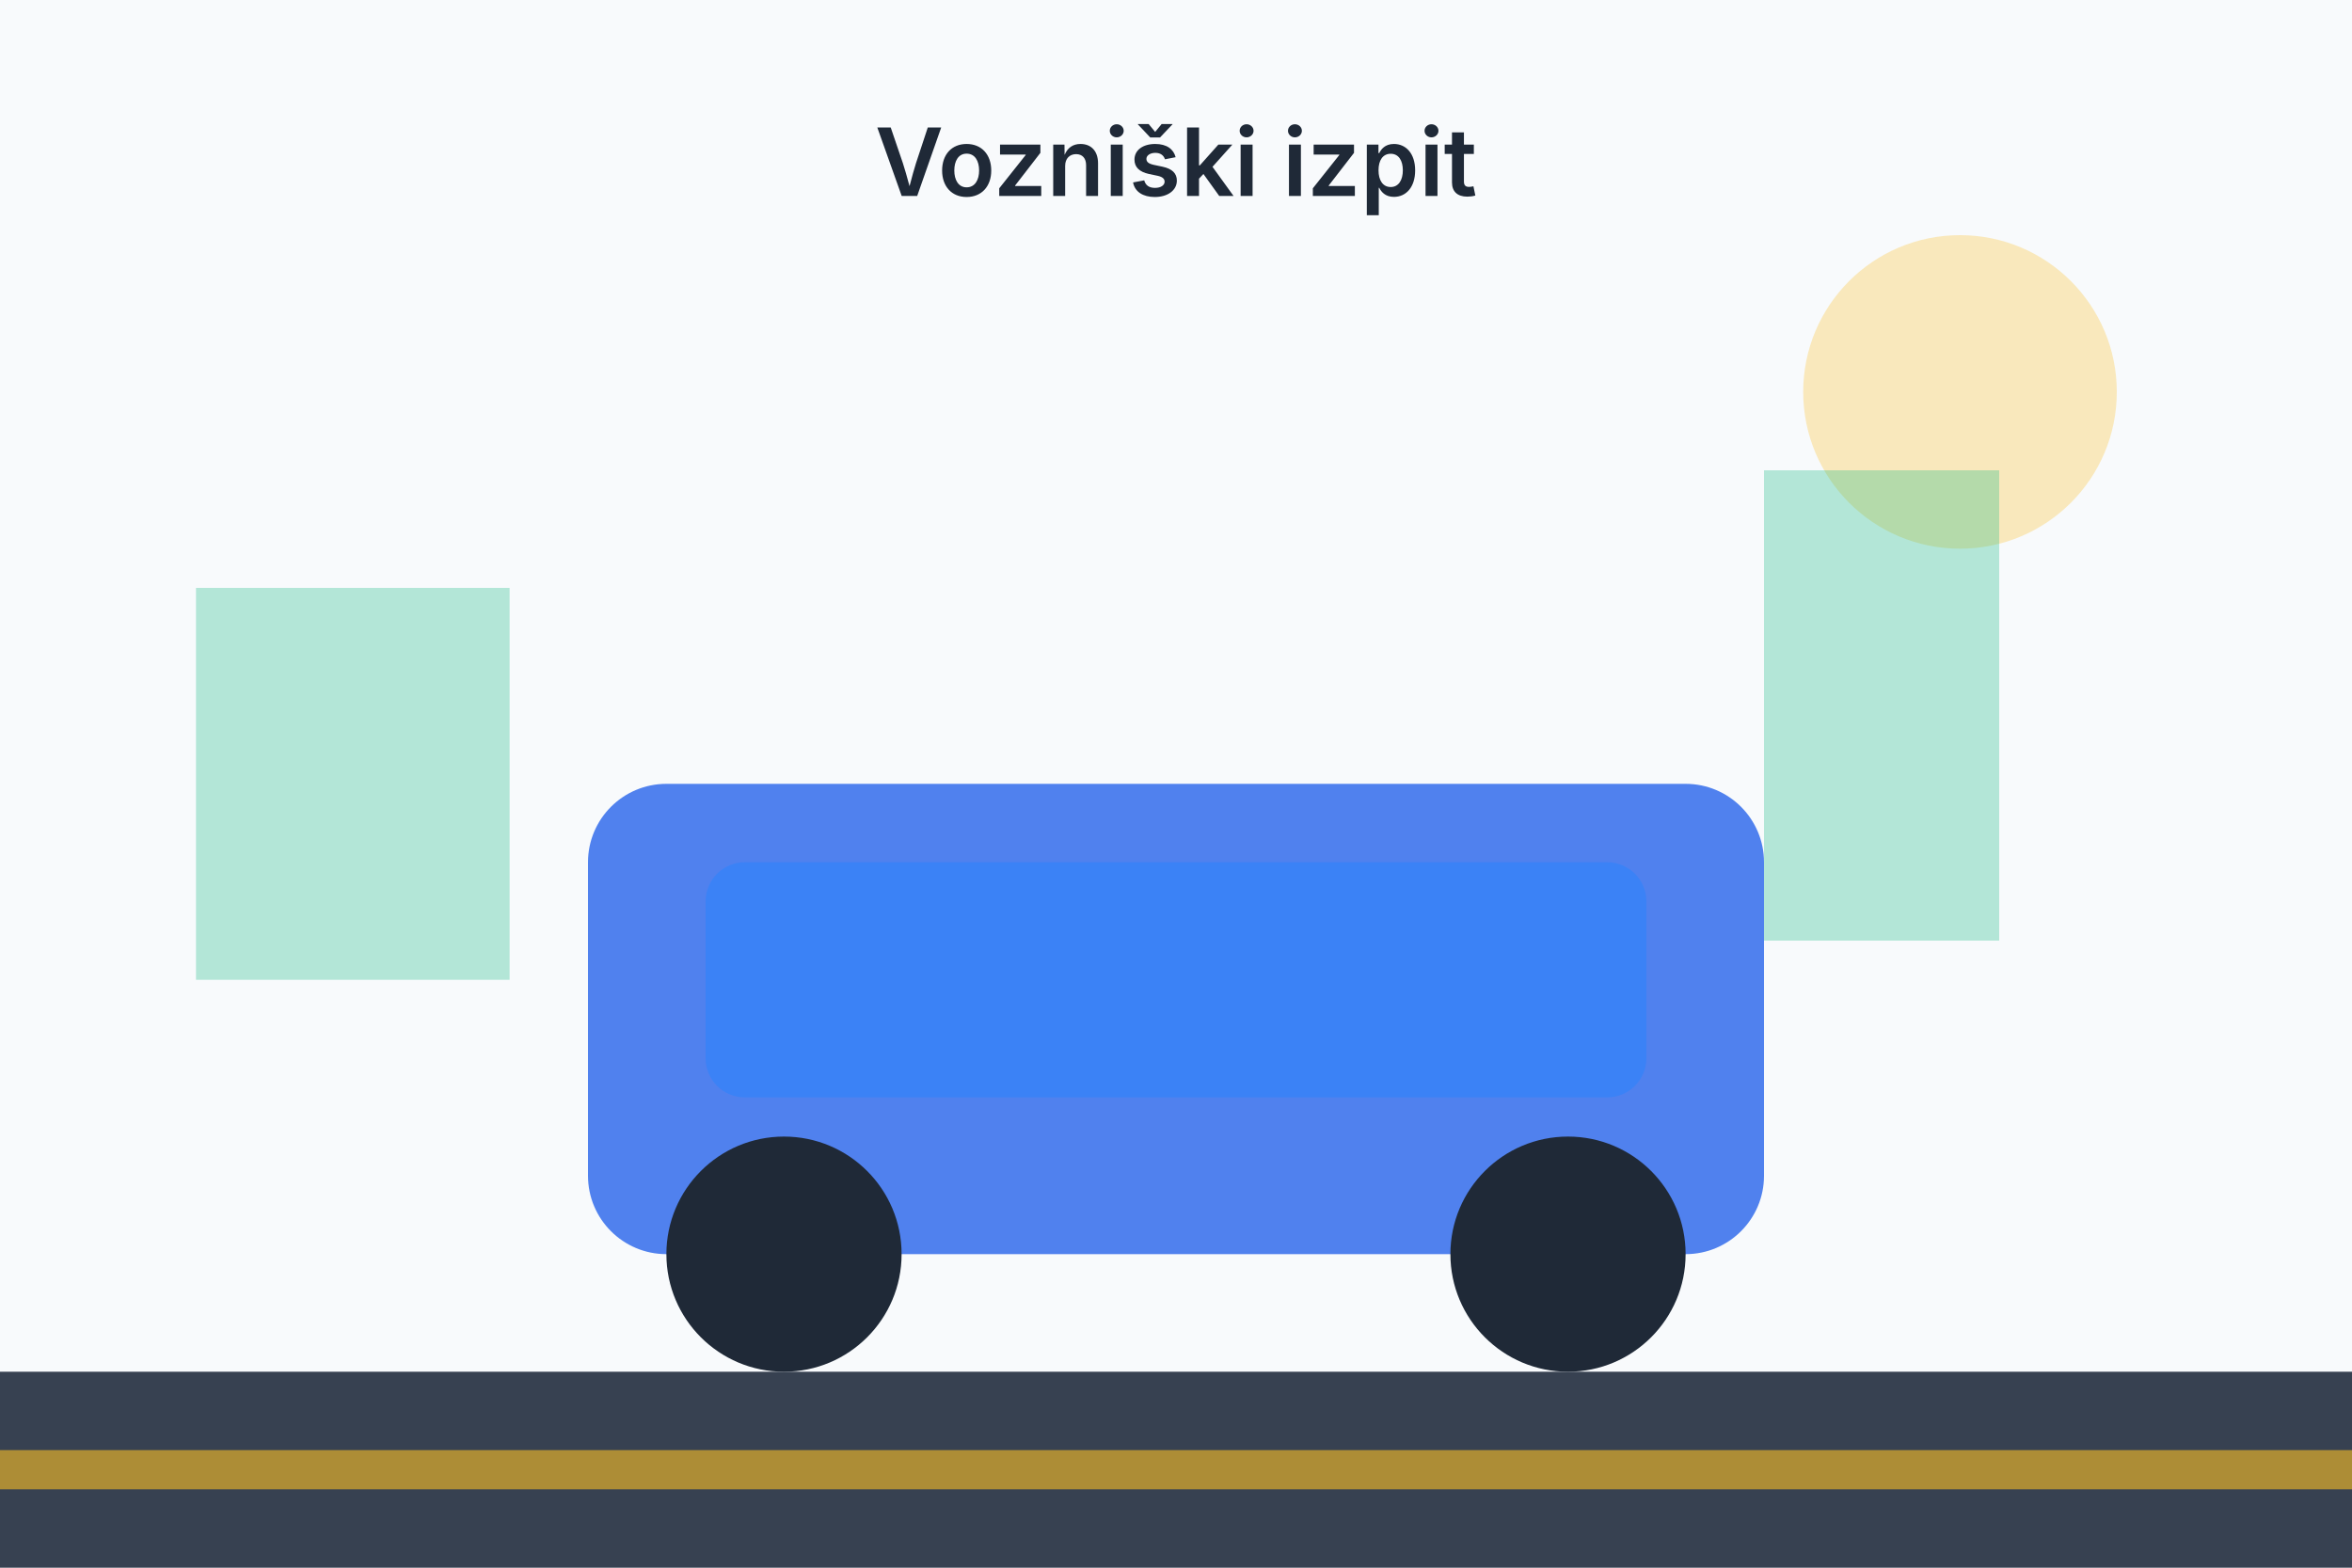
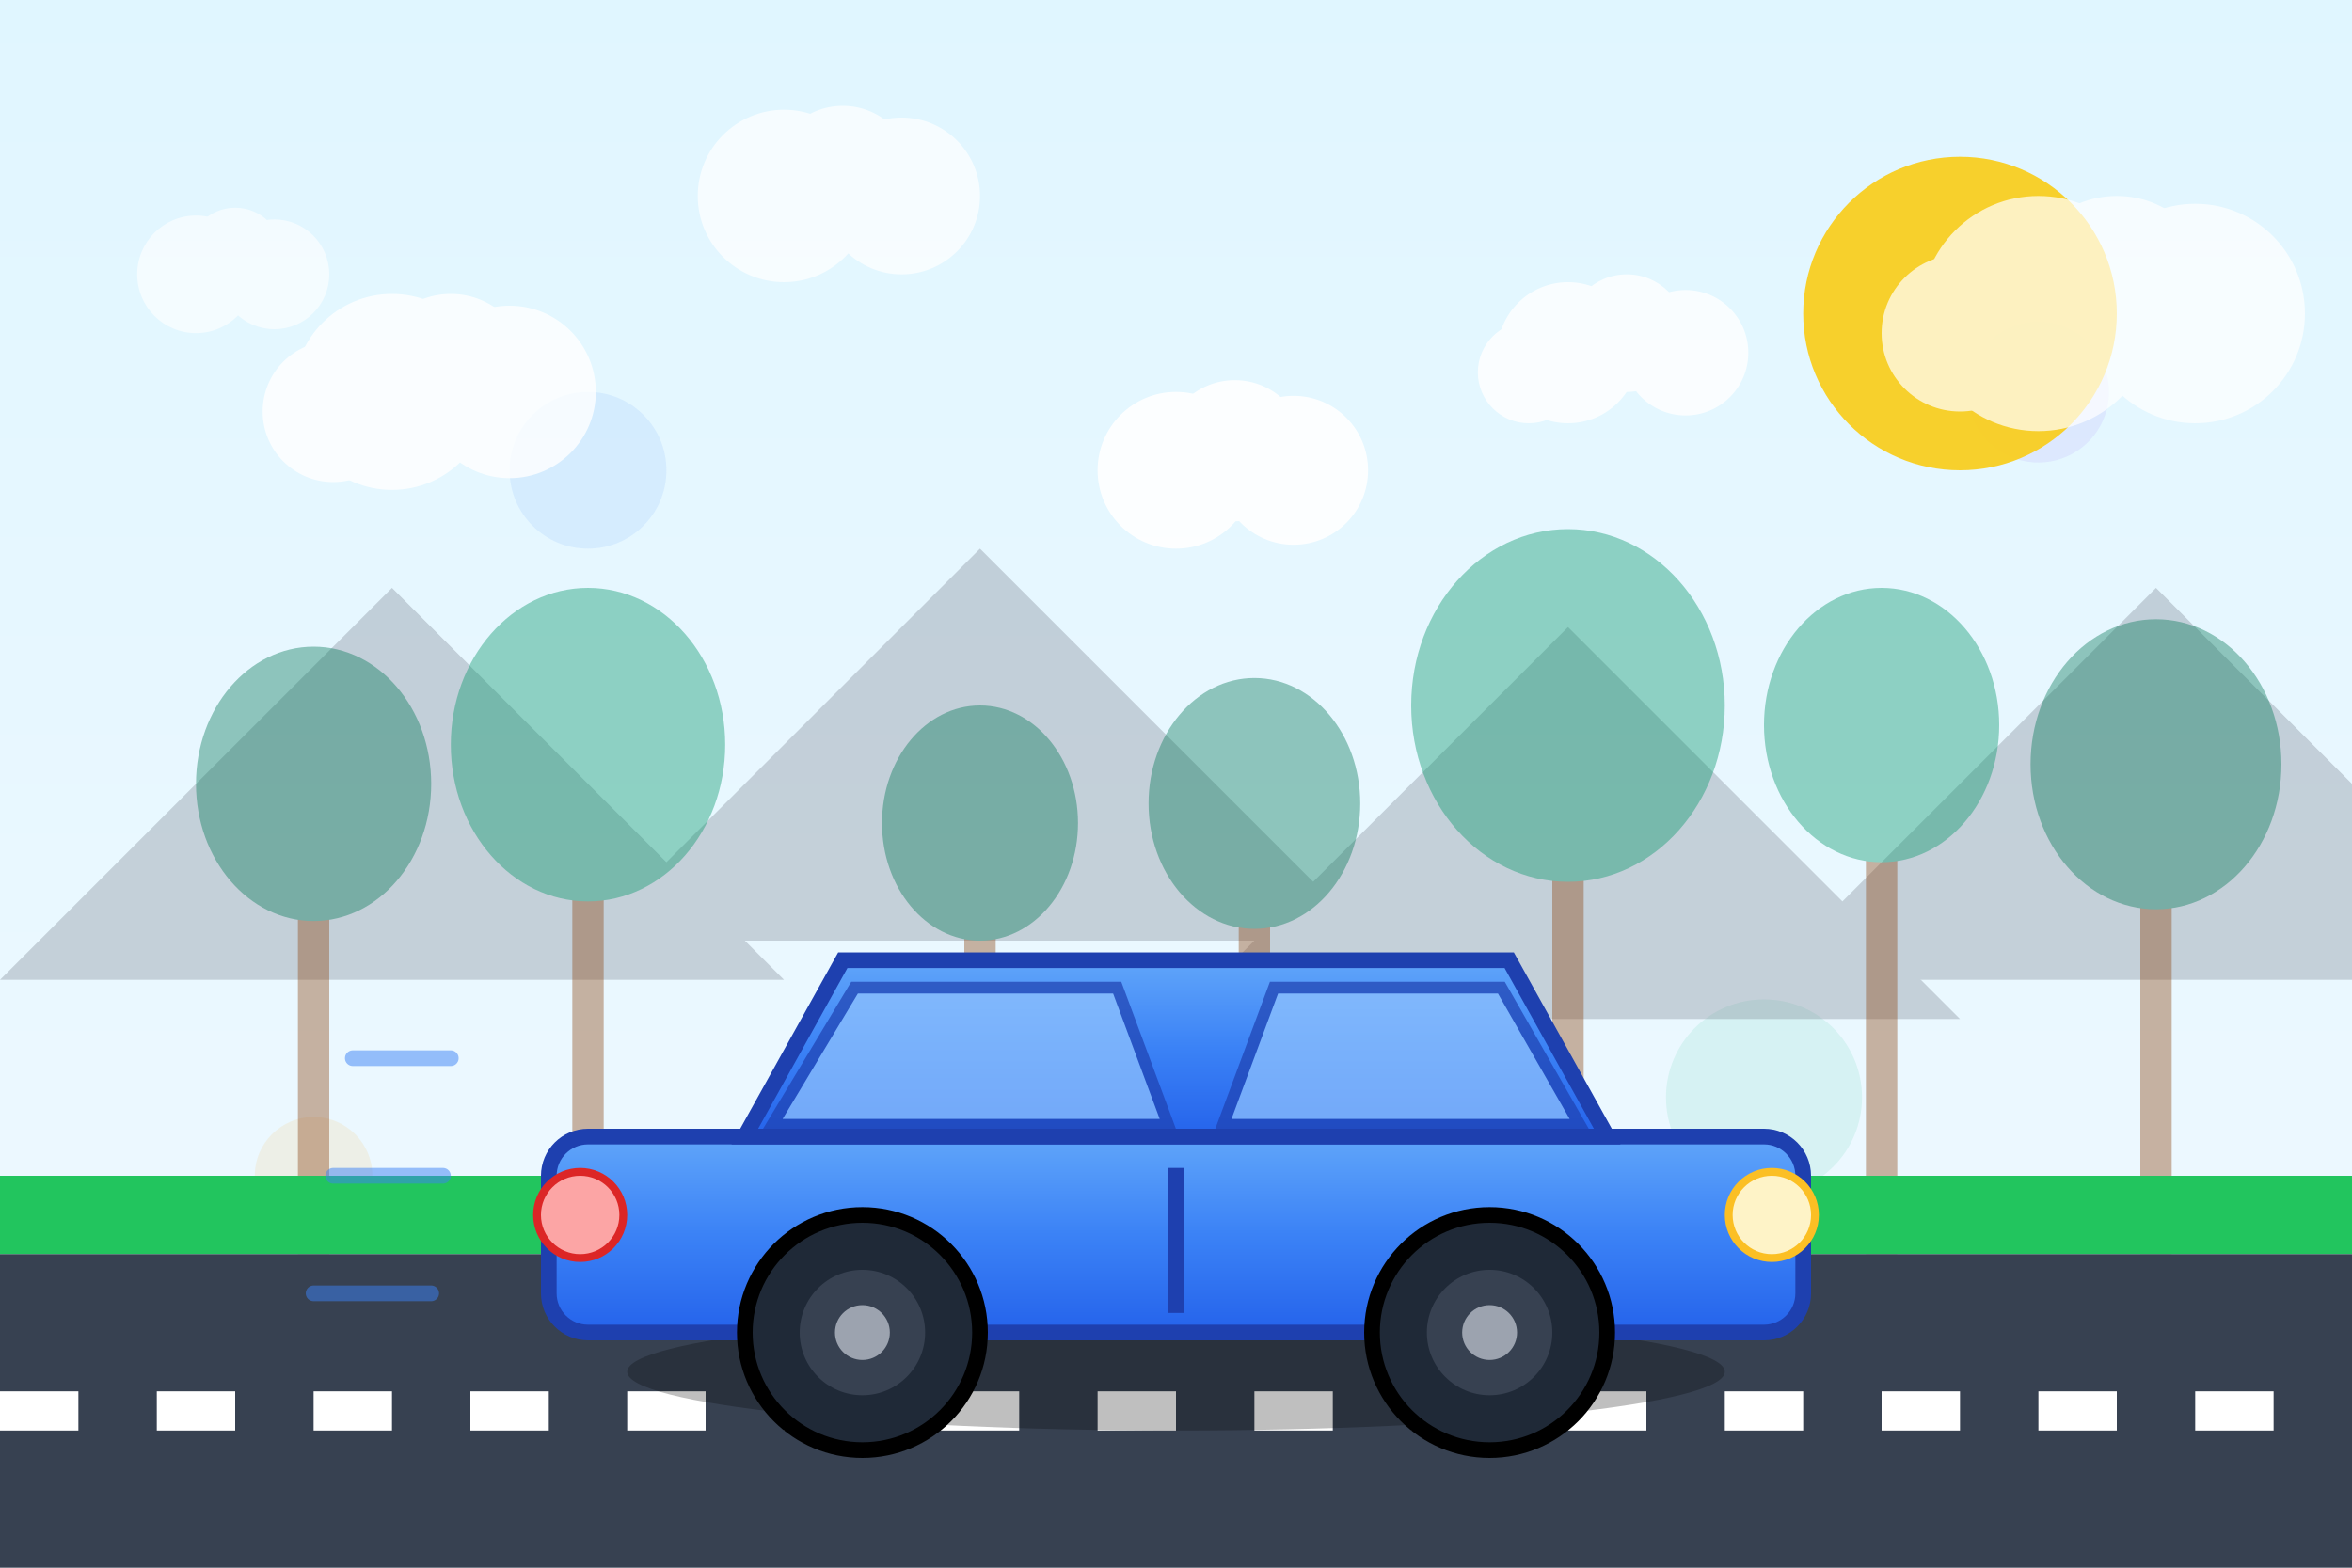
<svg xmlns="http://www.w3.org/2000/svg" width="600" height="400" viewBox="0 0 600 400">
-   <rect width="600" height="400" fill="#f8fafc" />
-   <rect x="150" y="200" width="300" height="120" rx="20" fill="#2563eb" opacity="0.8" />
-   <circle cx="200" cy="320" r="30" fill="#1f2937" />
-   <circle cx="400" cy="320" r="30" fill="#1f2937" />
-   <rect x="180" y="220" width="240" height="60" rx="10" fill="#3b82f6" />
-   <rect x="0" y="350" width="600" height="50" fill="#374151" />
-   <rect x="0" y="370" width="600" height="10" fill="#fbbf24" opacity="0.6" />
-   <circle cx="500" cy="100" r="40" fill="#fbbf24" opacity="0.3" />
-   <rect x="50" y="150" width="80" height="100" fill="#10b981" opacity="0.3" />
-   <rect x="450" y="120" width="60" height="120" fill="#10b981" opacity="0.3" />
-   <text x="300" y="50" text-anchor="middle" fill="#1f2937" font-family="Inter, sans-serif" font-size="24" font-weight="600">Vozniški izpit</text>
+   <defs>
+     <linearGradient id="bgGradient" x1="0%" y1="0%" x2="0%" y2="100%">
+       <stop offset="0%" style="stop-color:#e0f6ff;stop-opacity:1" />
+       <stop offset="100%" style="stop-color:#f0f9ff;stop-opacity:1" />
+     </linearGradient>
+     <filter id="glow">
+       <feGaussianBlur stdDeviation="3" result="coloredBlur" />
+       <feMerge>
+         <feMergeNode in="coloredBlur" />
+         <feMergeNode in="SourceGraphic" />
+       </feMerge>
+     </filter>
+     <filter id="softGlow">
+       <feGaussianBlur stdDeviation="2" result="coloredBlur" />
+       <feMerge>
+         <feMergeNode in="coloredBlur" />
+         <feMergeNode in="SourceGraphic" />
+       </feMerge>
+     </filter>
+   </defs>
+   <rect width="600" height="400" fill="url(#bgGradient)" />
+   <g opacity="0.1">
+     <circle cx="150" cy="120" r="20" fill="#3b82f6">
+       <animate attributeName="r" values="20;60;20" dur="8s" repeatCount="indefinite" />
+       <animate attributeName="opacity" values="0.1;0.3;0.1" dur="8s" repeatCount="indefinite" />
+     </circle>
+     <circle cx="450" cy="280" r="25" fill="#10b981">
+       <animate attributeName="r" values="25;70;25" dur="10s" repeatCount="indefinite" />
+       <animate attributeName="opacity" values="0.1;0.25;0.1" dur="10s" repeatCount="indefinite" />
+     </circle>
+     <circle cx="80" cy="300" r="15" fill="#f59e0b">
+       <animate attributeName="r" values="15;45;15" dur="6s" repeatCount="indefinite" />
+       <animate attributeName="opacity" values="0.1;0.2;0.1" dur="6s" repeatCount="indefinite" />
+     </circle>
+     <circle cx="520" cy="100" r="18" fill="#8b5cf6">
+       <animate attributeName="r" values="18;50;18" dur="9s" repeatCount="indefinite" />
+       <animate attributeName="opacity" values="0.1;0.22;0.1" dur="9s" repeatCount="indefinite" />
+     </circle>
+   </g>
+   <g>
+     <circle cx="500" cy="80" r="40" fill="#facc15" opacity="0.9">
+       <animate attributeName="r" values="38;44;38" dur="4s" repeatCount="indefinite" />
+       <animate attributeName="opacity" values="0.8;1;0.8" dur="4s" repeatCount="indefinite" />
+     </circle>
+     <g fill="white" opacity="0.8">
+       <circle cx="100" cy="100" r="25" />
+       <circle cx="115" cy="95" r="20" />
+       <circle cx="130" cy="100" r="22" />
+       <circle cx="85" cy="105" r="18" />
+     </g>
+     <g fill="white" opacity="0.7">
+       <circle cx="520" cy="80" r="30" />
+       <circle cx="540" cy="75" r="25" />
+       <circle cx="560" cy="80" r="28" />
+       <circle cx="500" cy="85" r="20" />
+     </g>
+     <g fill="white" opacity="0.9">
+       <circle cx="300" cy="120" r="20" />
+       <circle cx="315" cy="115" r="18" />
+       <circle cx="330" cy="120" r="19" />
+     </g>
+     <g fill="white" opacity="0.6">
+       <circle cx="50" cy="70" r="15" />
+       <circle cx="60" cy="65" r="12" />
+       <circle cx="70" cy="70" r="14" />
+     </g>
+     <g fill="white" opacity="0.8">
+       <circle cx="400" cy="90" r="18" />
+       <circle cx="415" cy="85" r="15" />
+       <circle cx="430" cy="90" r="16" />
+       <circle cx="390" cy="95" r="13" />
+     </g>
+     <g fill="white" opacity="0.7">
+       <circle cx="200" cy="50" r="22" />
+       <circle cx="215" cy="45" r="18" />
+       <circle cx="230" cy="50" r="20" />
+     </g>
+     <g opacity="0.3" fill="#6B7280">
+       <polygon points="0,250 100,150 200,250" />
+       <polygon points="150,240 250,140 350,240" />
+       <polygon points="300,260 400,160 500,260" />
+       <polygon points="450,250 550,150 650,250" />
+       <polygon points="600,240 700,140 800,240" />
+       <polygon points="750,260 850,160 950,260" />
+       <polygon points="900,250 1000,150 1100,250" />
+       <polygon points="1050,240 1150,140 1250,240" />
+       <polygon points="1200,250 1300,150 1400,250" />
+       <polygon points="1350,240 1450,140 1550,240" />
+       <polygon points="1500,260 1600,160 1700,260" />
+       <polygon points="1650,250 1750,150 1850,250" />
+       <polygon points="1800,240 1900,140 2000,240" />
+       <polygon points="1950,260 2050,160 2150,260" />
+       <polygon points="2100,250 2200,150 2300,250" />
+       <polygon points="2250,240 2350,140 2450,240" />
+       <animateTransform attributeName="transform" type="translate" from="0 0" to="-1200 0" dur="48s" repeatCount="indefinite" />
+     </g>
+     <g opacity="0.4">
+       <rect x="76" y="220" width="8" height="100" fill="#8B4513" />
+       <ellipse cx="80" cy="200" rx="30" ry="35" fill="#047857" />
+       <rect x="146" y="210" width="8" height="110" fill="#8B4513" />
+       <ellipse cx="150" cy="190" rx="35" ry="40" fill="#059669" />
+       <rect x="246" y="230" width="8" height="90" fill="#8B4513" />
+       <ellipse cx="250" cy="210" rx="25" ry="30" fill="#047857" />
+       <rect x="396" y="200" width="8" height="120" fill="#8B4513" />
+       <ellipse cx="400" cy="180" rx="40" ry="45" fill="#059669" />
+       <rect x="546" y="215" width="8" height="105" fill="#8B4513" />
+       <ellipse cx="550" cy="195" rx="32" ry="37" fill="#047857" />
+       <rect x="316" y="225" width="8" height="95" fill="#8B4513" />
+       <ellipse cx="320" cy="205" rx="27" ry="32" fill="#047857" />
+       <rect x="476" y="205" width="8" height="115" fill="#8B4513" />
+       <ellipse cx="480" cy="185" rx="30" ry="35" fill="#059669" />
+       <rect x="676" y="220" width="8" height="100" fill="#8B4513" />
+       <ellipse cx="680" cy="200" rx="30" ry="35" fill="#047857" />
+       <rect x="746" y="210" width="8" height="110" fill="#8B4513" />
+       <ellipse cx="750" cy="190" rx="35" ry="40" fill="#059669" />
+       <rect x="846" y="230" width="8" height="90" fill="#8B4513" />
+       <ellipse cx="850" cy="210" rx="25" ry="30" fill="#047857" />
+       <rect x="996" y="200" width="8" height="120" fill="#8B4513" />
+       <ellipse cx="1000" cy="180" rx="40" ry="45" fill="#059669" />
+       <rect x="1146" y="215" width="8" height="105" fill="#8B4513" />
+       <ellipse cx="1150" cy="195" rx="32" ry="37" fill="#047857" />
+       <rect x="916" y="225" width="8" height="95" fill="#8B4513" />
+       <ellipse cx="920" cy="205" rx="27" ry="32" fill="#047857" />
+       <rect x="1076" y="205" width="8" height="115" fill="#8B4513" />
+       <ellipse cx="1080" cy="185" rx="30" ry="35" fill="#059669" />
+       <animateTransform attributeName="transform" type="translate" from="0 0" to="-600 0" dur="12s" repeatCount="indefinite" />
+     </g>
+     <rect x="0" y="300" width="600" height="20" fill="#22c55e" />
+     <rect x="0" y="320" width="600" height="80" fill="#374151" />
+     <line x1="0" y1="360" x2="600" y2="360" stroke="white" stroke-width="10" stroke-dasharray="20 20">
+       <animateTransform attributeName="transform" type="translate" from="0 0" to="-40 0" dur="1.5s" repeatCount="indefinite" />
+     </line>
+     <g>
+       <g opacity="0.5">
+         <line x1="90" y1="270" x2="115" y2="270" stroke="#3b82f6" stroke-width="4" stroke-linecap="round">
+           <animate attributeName="opacity" values="0.3;0.6;0.3" dur="0.6s" repeatCount="indefinite" />
+         </line>
+         <line x1="85" y1="300" x2="113" y2="300" stroke="#3b82f6" stroke-width="4" stroke-linecap="round">
+           <animate attributeName="opacity" values="0.3;0.5;0.3" dur="0.7s" repeatCount="indefinite" />
+         </line>
+         <line x1="80" y1="330" x2="110" y2="330" stroke="#3b82f6" stroke-width="4" stroke-linecap="round">
+           <animate attributeName="opacity" values="0.3;0.6;0.3" dur="0.8s" repeatCount="indefinite" />
+         </line>
+       </g>
+       <ellipse cx="300" cy="350" rx="140" ry="15" fill="black" opacity="0.25">
+         <animate attributeName="rx" values="140;145;140" dur="2s" repeatCount="indefinite" />
+         <animate attributeName="opacity" values="0.2;0.3;0.2" dur="2s" repeatCount="indefinite" />
+       </ellipse>
+       <defs>
+         <linearGradient id="carGradient" x1="0%" y1="0%" x2="0%" y2="100%">
+           <stop offset="0%" style="stop-color:#60a5fa;stop-opacity:1" />
+           <stop offset="50%" style="stop-color:#3b82f6;stop-opacity:1" />
+           <stop offset="100%" style="stop-color:#2563eb;stop-opacity:1" />
+         </linearGradient>
+       </defs>
+       <rect x="140" y="290" width="320" height="50" rx="10" fill="url(#carGradient)" stroke="#1e40af" stroke-width="4" />
+       <path d="M 190 290 L 215 245 L 385 245 L 410 290 Z" fill="url(#carGradient)" stroke="#1e40af" stroke-width="4" />
+       <path d="M 197 287 L 218 252 L 285 252 L 298 287 Z" fill="#93c5fd" stroke="#1e40af" stroke-width="3" opacity="0.7" />
+       <path d="M 312 287 L 325 252 L 383 252 L 403 287 Z" fill="#93c5fd" stroke="#1e40af" stroke-width="3" opacity="0.7" />
+       <circle cx="148" cy="310" r="11" fill="#fca5a5" stroke="#dc2626" stroke-width="2">
+         <animate attributeName="opacity" values="0.8;1;0.8" dur="1.5s" repeatCount="indefinite" />
+       </circle>
+       <circle cx="452" cy="310" r="11" fill="#fef3c7" stroke="#fbbf24" stroke-width="2" />
+       <line x1="300" y1="298" x2="300" y2="335" stroke="#1e40af" stroke-width="4" />
+       <circle cx="220" cy="340" r="30" fill="#1f2937" stroke="#000" stroke-width="4" />
+       <circle cx="220" cy="340" r="16" fill="#374151" />
+       <circle cx="220" cy="340" r="7" fill="#9ca3af" />
+       <circle cx="380" cy="340" r="30" fill="#1f2937" stroke="#000" stroke-width="4" />
+       <circle cx="380" cy="340" r="16" fill="#374151" />
+       <circle cx="380" cy="340" r="7" fill="#9ca3af" />
+       <animateTransform attributeName="transform" type="translate" values="0,0; 0,-1; 0,-2; 0,-1; 0,0; 0,1; 0,2; 0,1; 0,0" dur="4s" repeatCount="indefinite" />
+     </g>
+   </g>
</svg>
